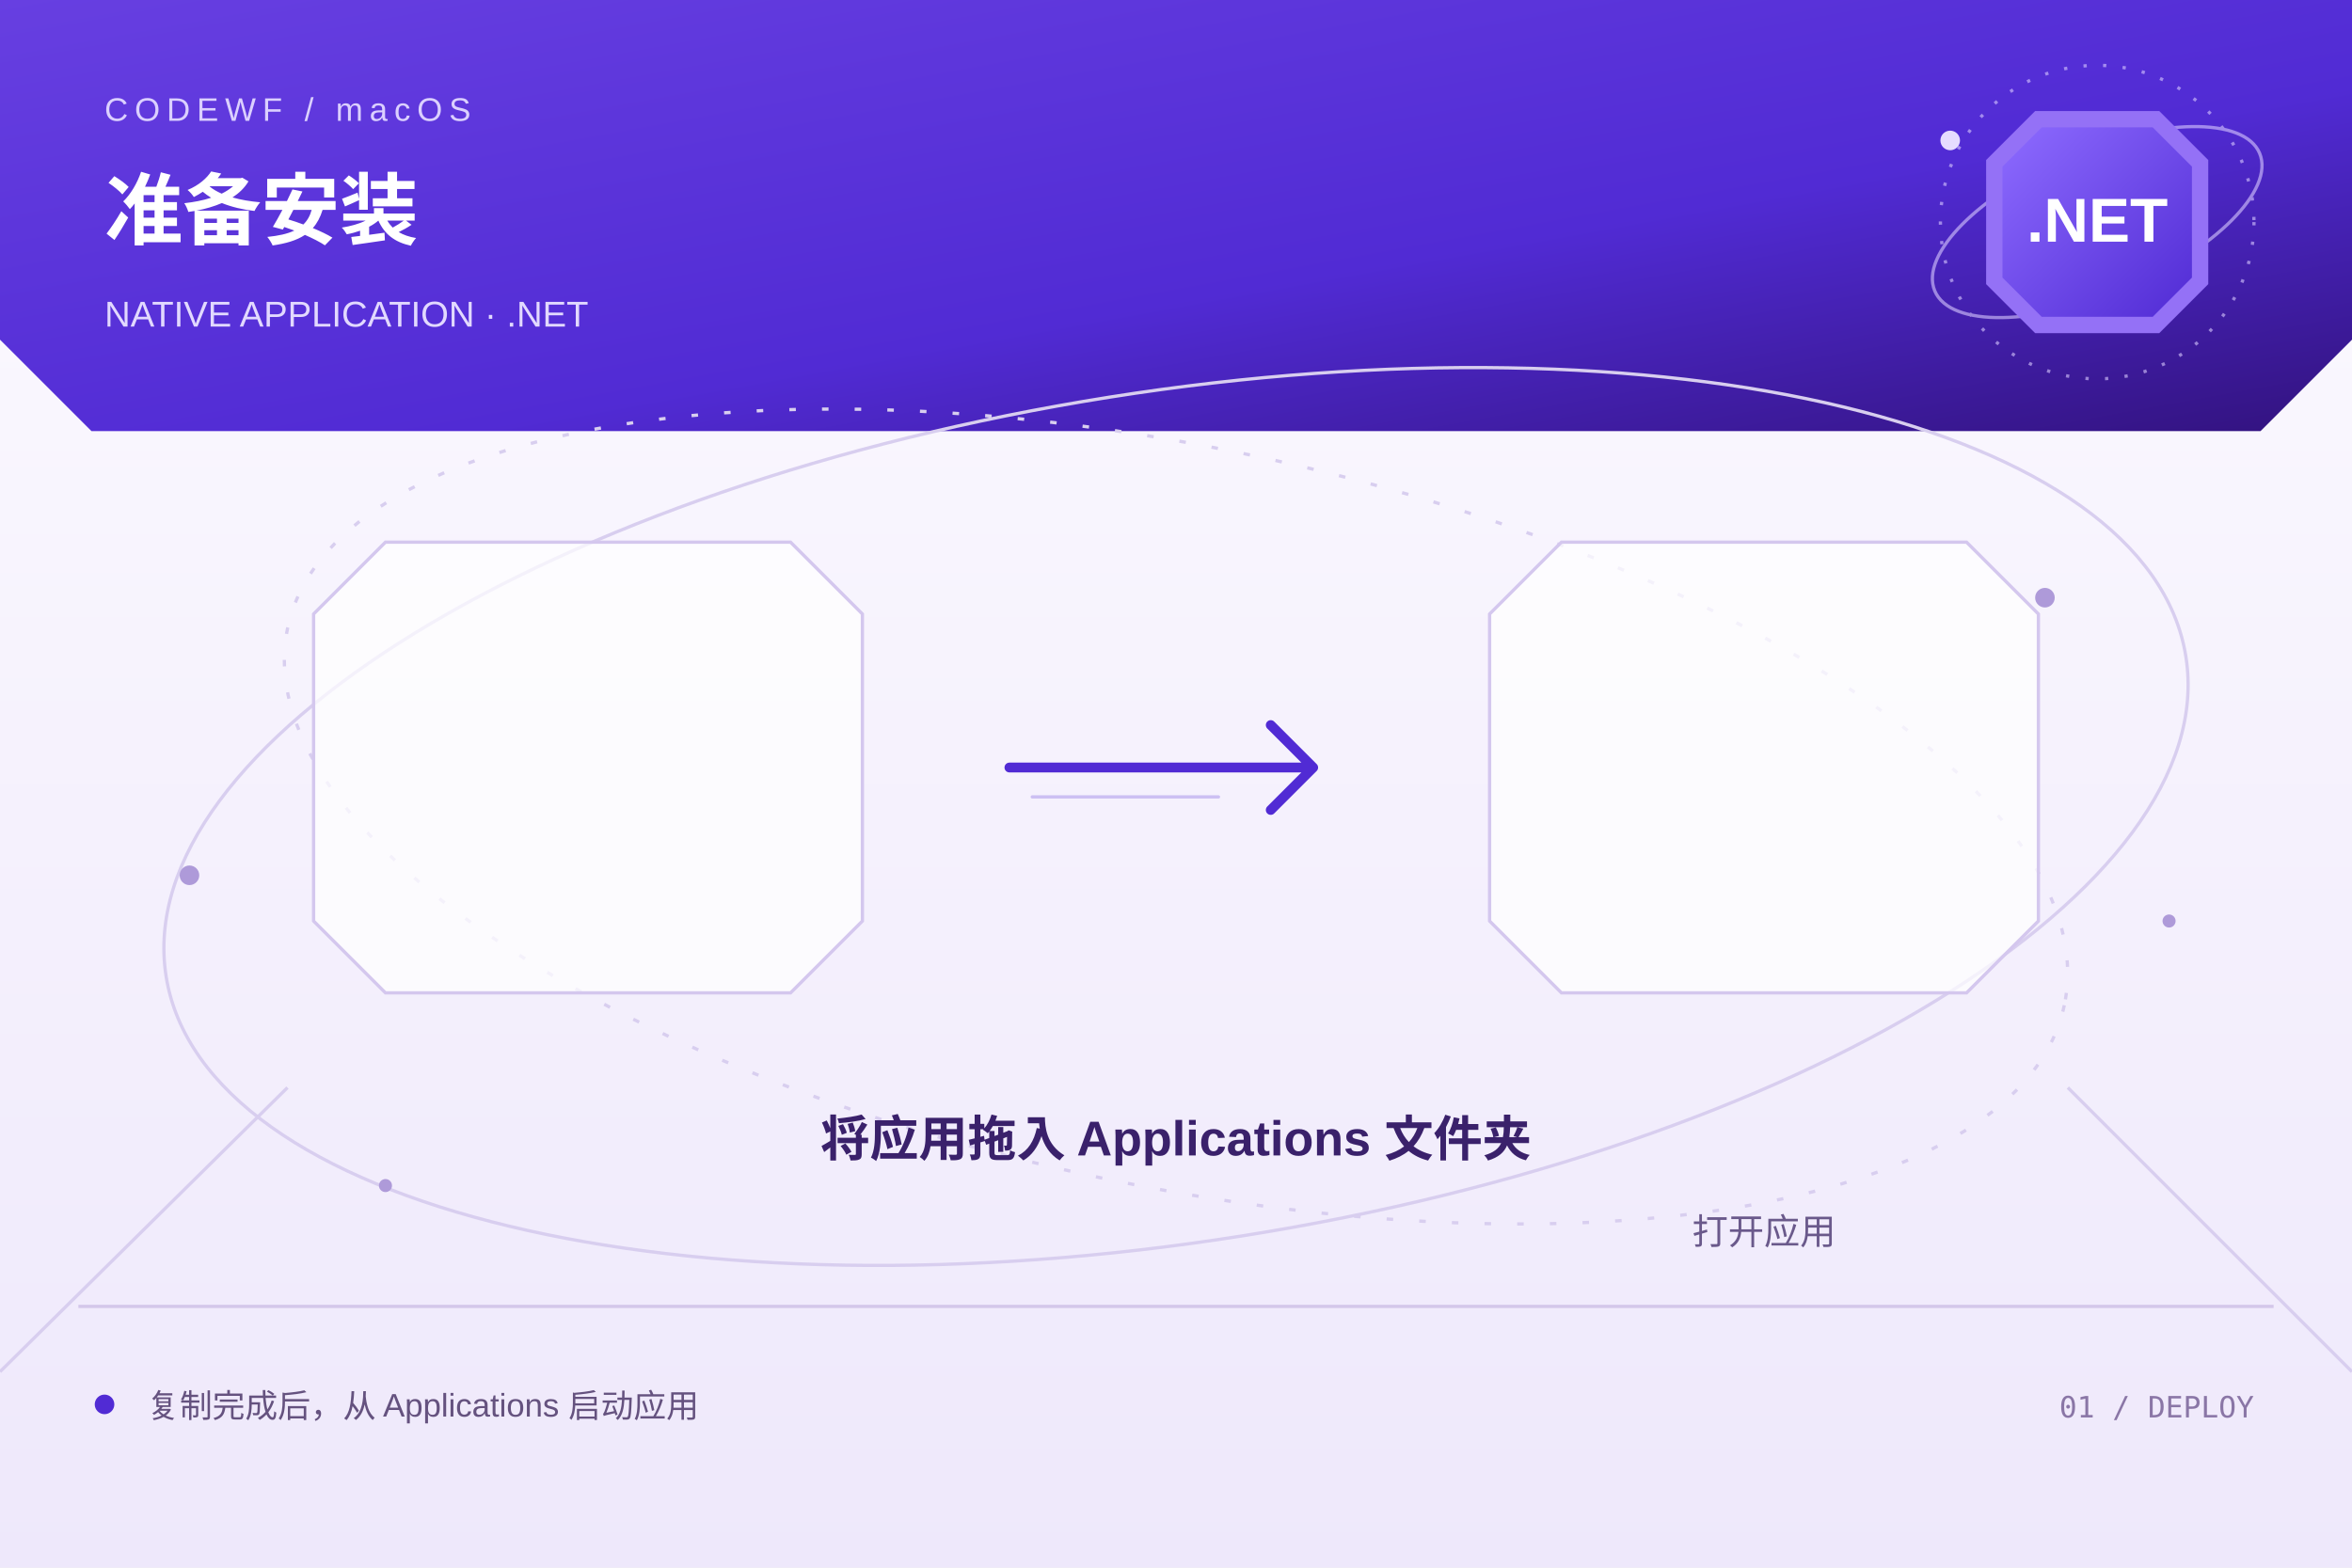
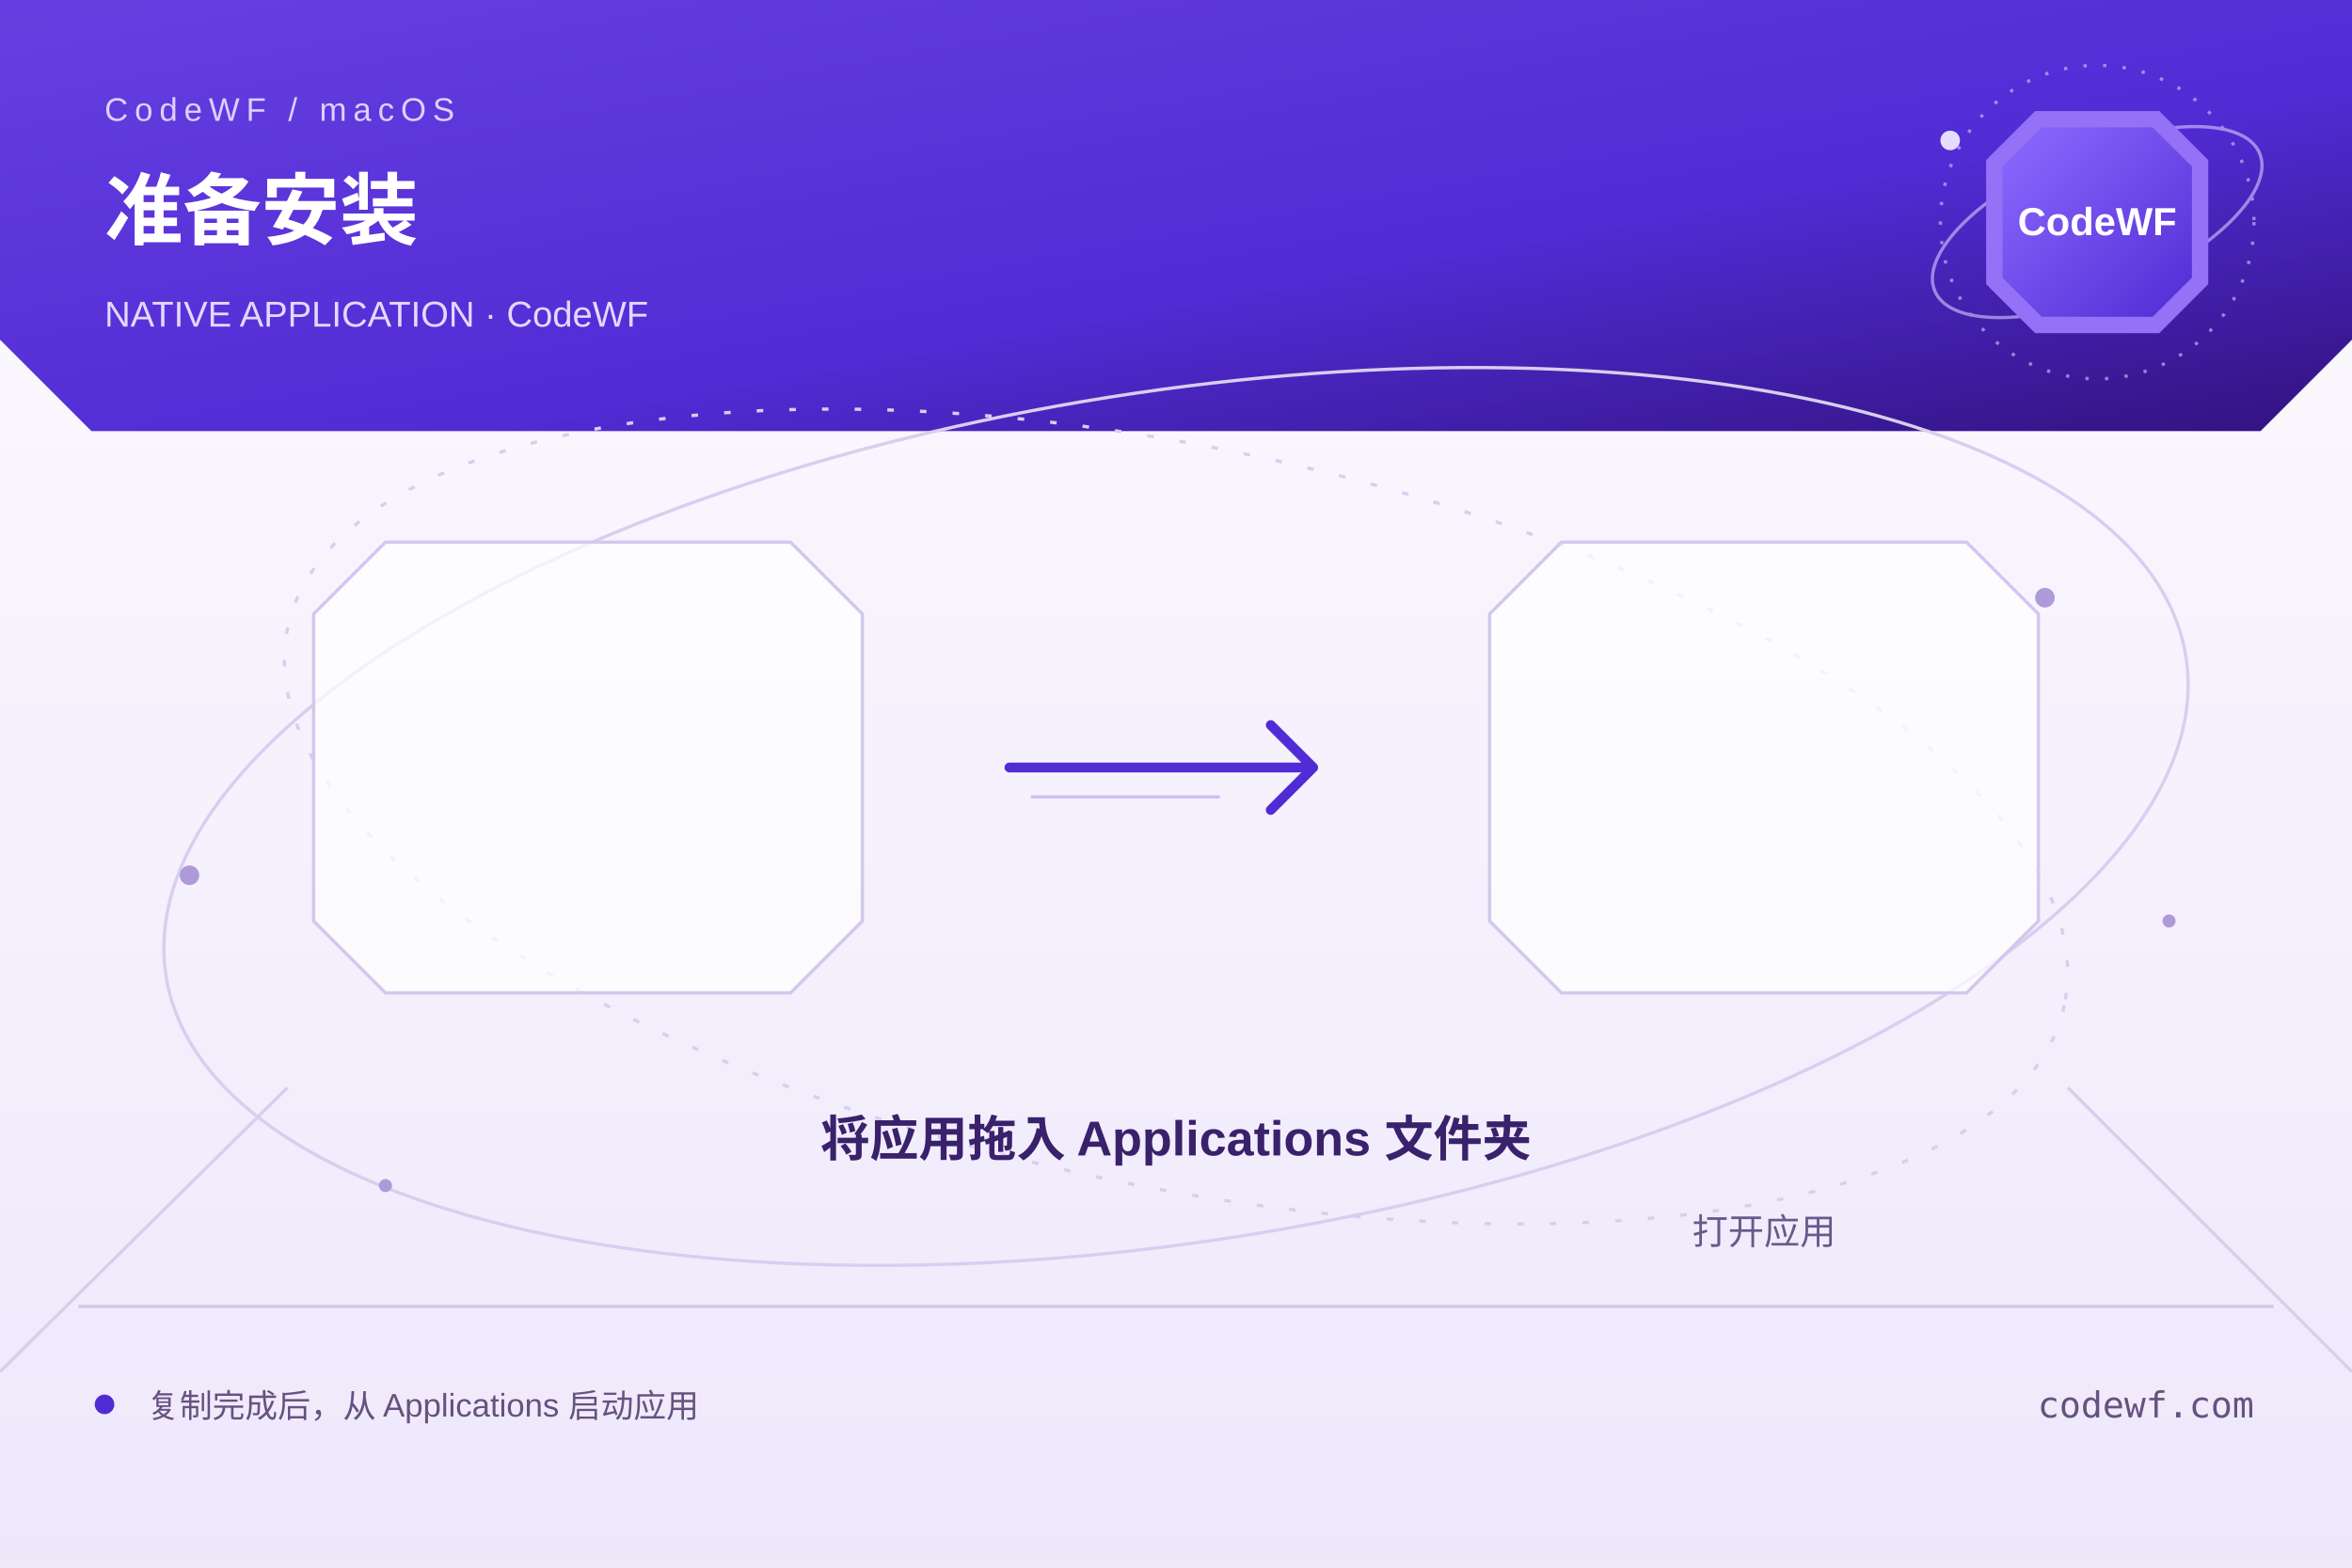
<svg xmlns="http://www.w3.org/2000/svg" width="720" height="480" viewBox="0 0 720 480">
  <defs>
    <linearGradient id="purple" x2="1" y2="1">
      <stop stop-color="#673FE1" />
      <stop offset=".6" stop-color="#512BD4" />
      <stop offset="1" stop-color="#32127E" />
    </linearGradient>
    <linearGradient id="surface" x2="0" y2="1">
      <stop stop-color="#FDFBFF" />
      <stop offset="1" stop-color="#EEE8FB" />
    </linearGradient>
    <linearGradient id="core" x2="1" y2="1">
      <stop stop-color="#8D6BFF" />
      <stop offset="1" stop-color="#512BD4" />
    </linearGradient>
  </defs>
  <rect width="720" height="480" fill="url(#surface)" />
  <path d="M0 0H720V104L692 132H28L0 104Z" fill="url(#purple)" />
  <g fill="none" stroke="#D8CEEF">
    <ellipse cx="360" cy="250" rx="313" ry="130" transform="rotate(-9 360 250)" />
    <ellipse cx="360" cy="250" rx="278" ry="113" transform="rotate(12 360 250)" stroke-dasharray="2 8" />
    <path d="M0 420L88 333M720 420L633 333" />
  </g>
  <g fill="#AE9AD9">
    <circle cx="58" cy="268" r="3" />
    <circle cx="626" cy="183" r="3" />
    <circle cx="664" cy="282" r="2" />
    <circle cx="118" cy="363" r="2" />
  </g>
  <g font-family="Segoe UI,Arial,Microsoft YaHei,sans-serif">
-     <text x="32" y="37" fill="#DBD0FF" font-size="10" letter-spacing="2">CODEWF / macOS</text>
+     <text x="32" y="37" fill="#DBD0FF" font-size="10" letter-spacing="2">CodeWF / macOS</text>
    <text x="32" y="73" fill="white" font-size="24" font-weight="600">准备安装</text>
-     <text x="32" y="100" fill="#E2D9FF" font-size="11">NATIVE APPLICATION · .NET</text>
+     <text x="32" y="100" fill="#E2D9FF" font-size="11">NATIVE APPLICATION · CodeWF</text>
  </g>
  <g transform="translate(642 68)">
    <g fill="none" stroke="#D8C9FF" opacity=".6">
      <ellipse rx="54" ry="22" transform="rotate(-23)" />
      <circle r="48" stroke-dasharray="1 5" />
    </g>
    <path d="M-19-34H19L34-19V19L19 34H-19L-34 19V-19Z" fill="#9471F6" />
    <path d="M-17-29H17L29-17V17L17 29H-17L-29 17V-17Z" fill="url(#core)" />
-     <text x="0" y="6" fill="white" text-anchor="middle" font-size="19" font-weight="700" font-family="Segoe UI,Arial,sans-serif">.NET</text>
+     <text x="0" y="4" fill="white" text-anchor="middle" font-size="12" font-weight="700" font-family="Segoe UI,Arial,sans-serif">CodeWF</text>
    <circle cx="-45" cy="-25" r="3" fill="#E6DCFF" />
  </g>
  <g fill="#FFFFFF" fill-opacity=".72" stroke="#D4C7EE">
    <path d="M118 166H242L264 188V282L242 304H118L96 282V188Z" />
    <path d="M478 166H602L624 188V282L602 304H478L456 282V188Z" />
  </g>
  <g fill="none" stroke="#512BD4" stroke-width="3" stroke-linecap="round" stroke-linejoin="round">
    <path d="M309 235H402M389 222L402 235L389 248" />
    <path d="M316 244H373" stroke-width="1" opacity=".25" />
  </g>
  <g font-family="Segoe UI,Arial,Microsoft YaHei,sans-serif" text-anchor="middle">
    <text x="360" y="354" fill="#3A216B" font-size="15" font-weight="600">将应用拖入 Applications 文件夹</text>
    <text x="540" y="381" fill="#6A598B" font-size="11">打开应用</text>
  </g>
  <path d="M24 400H696" stroke="#D4C7EA" />
  <circle cx="32" cy="430" r="3" fill="#512BD4" />
  <text x="45" y="434" fill="#65527F" font-size="10" font-family="Segoe UI,Arial,Microsoft YaHei,sans-serif">复制完成后，从 Applications 启动应用</text>
-   <text x="690" y="434" fill="#8A76A6" font-size="9" text-anchor="end" font-family="Consolas,monospace">01 / DEPLOY</text>
+   <text x="690" y="434" fill="#65527F" font-size="11" text-anchor="end" font-family="Consolas,monospace">codewf.com</text>
</svg>
